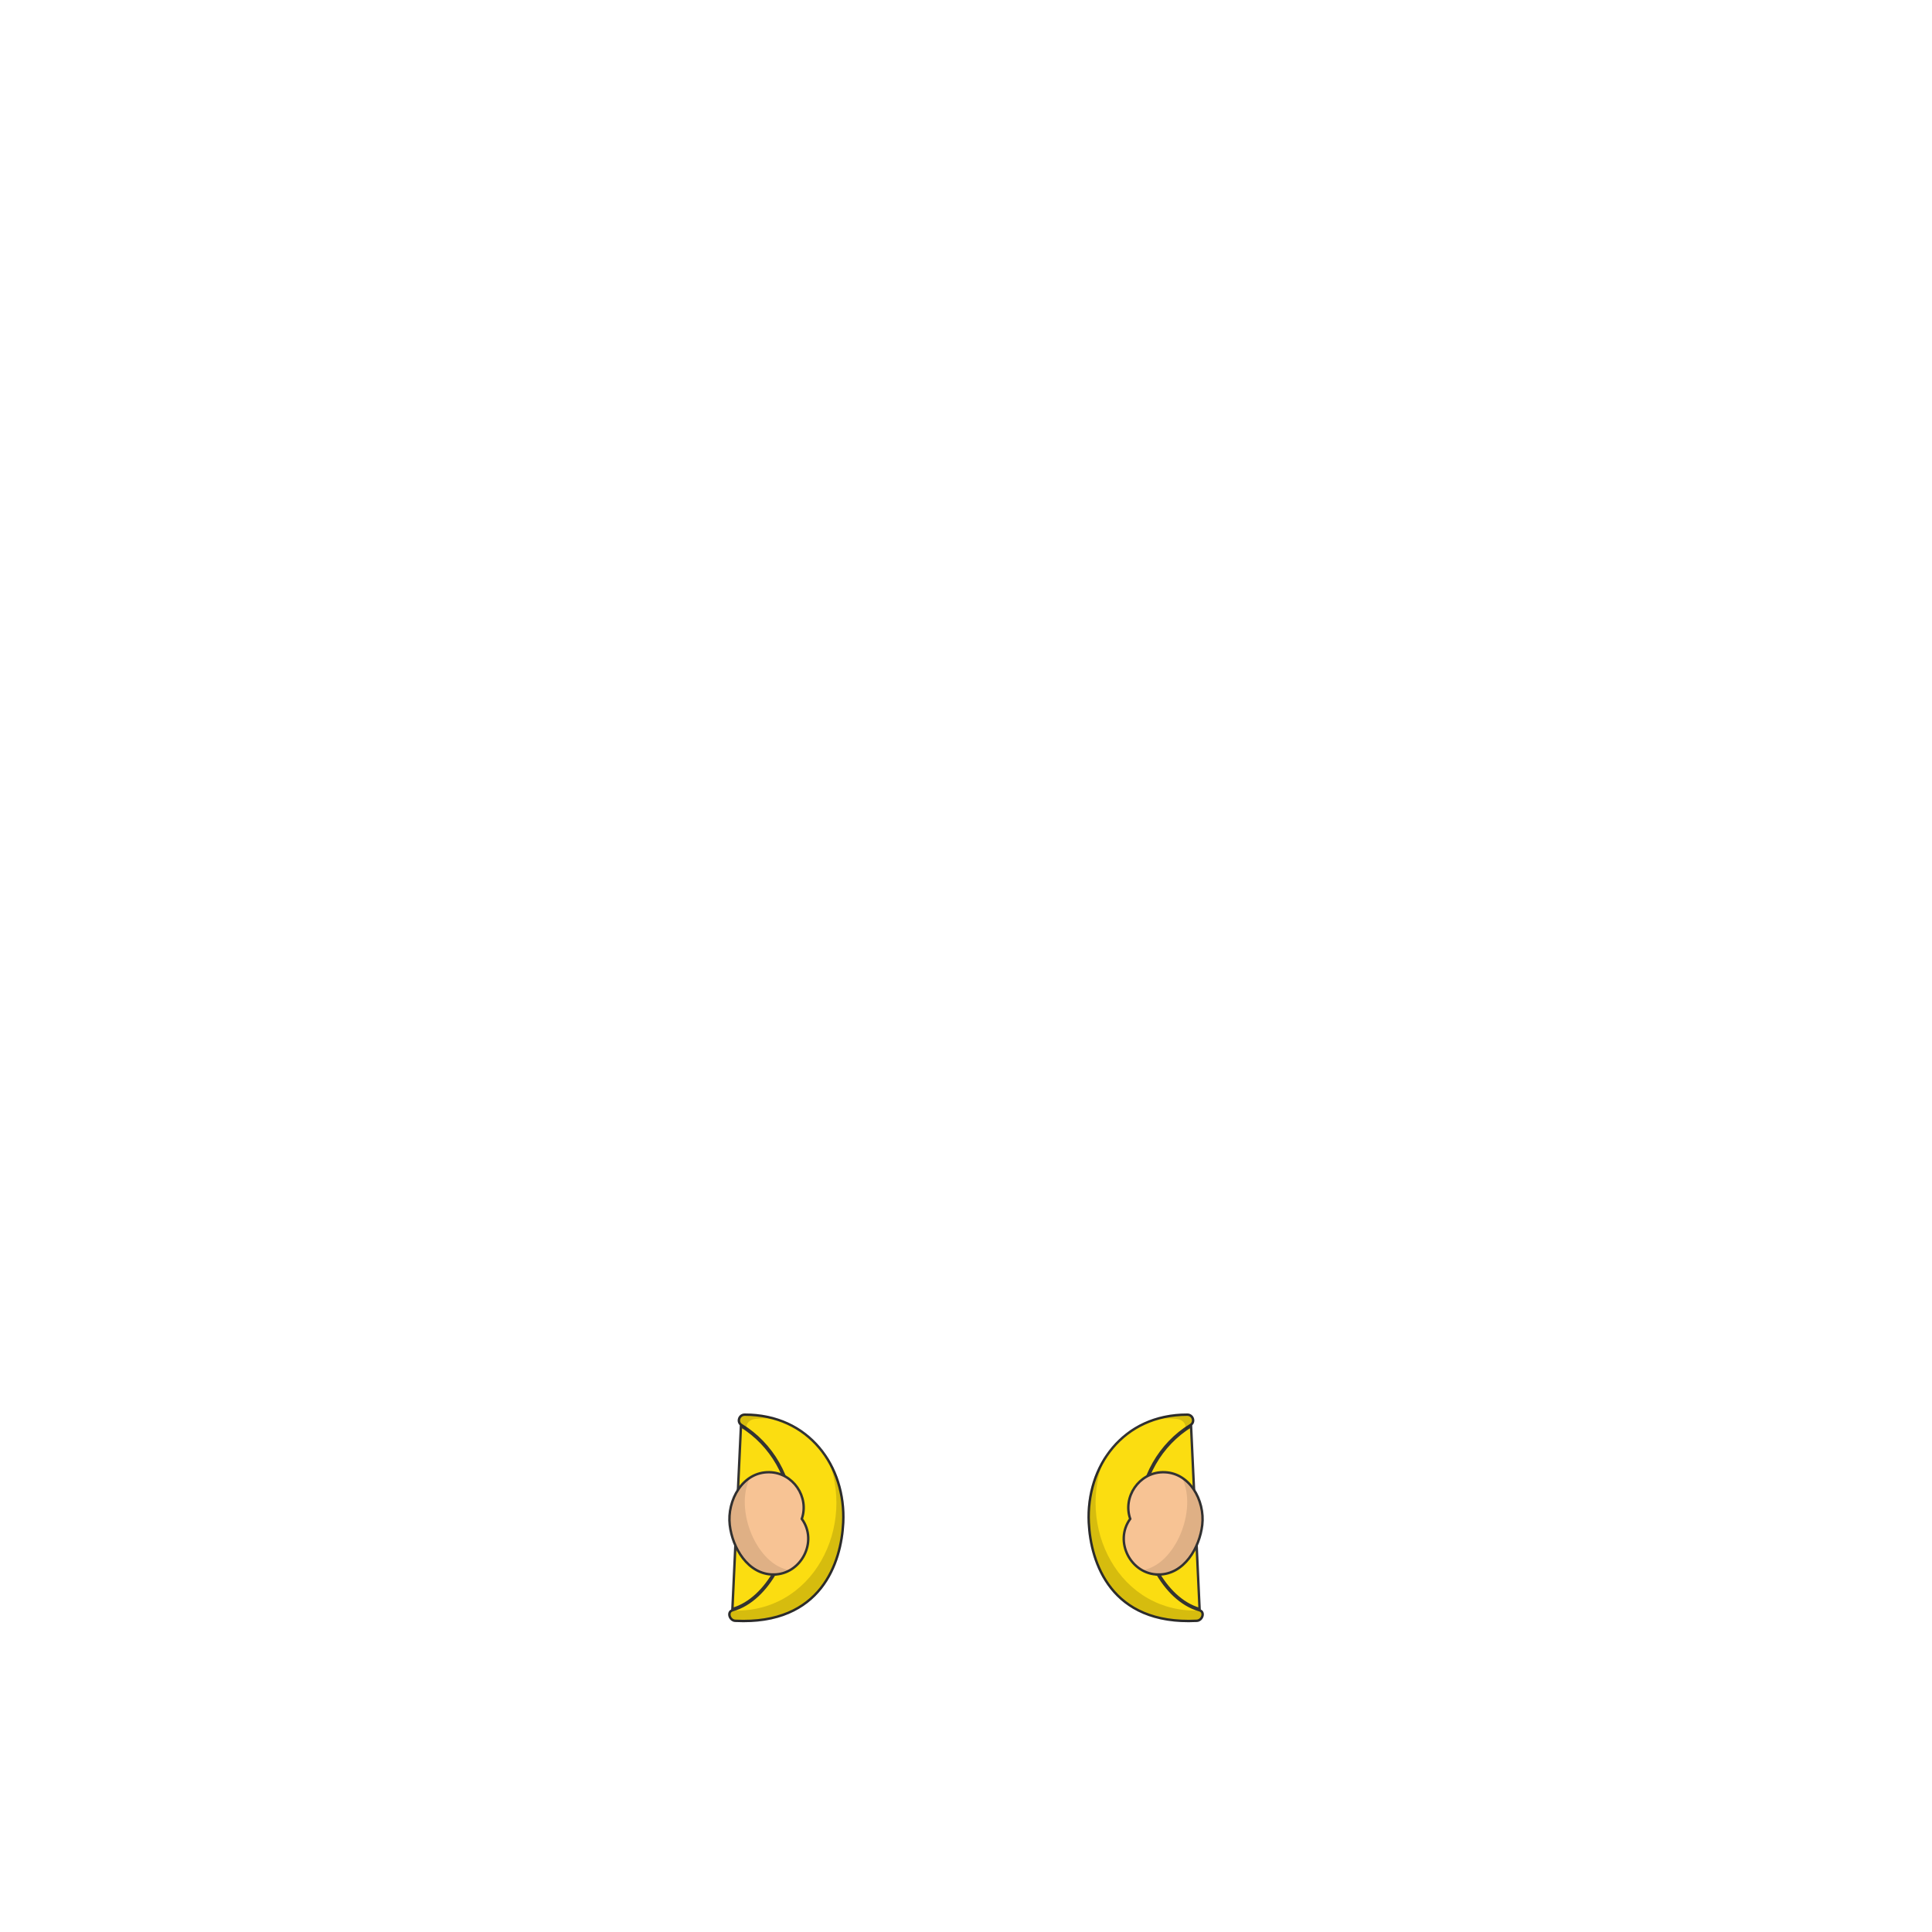
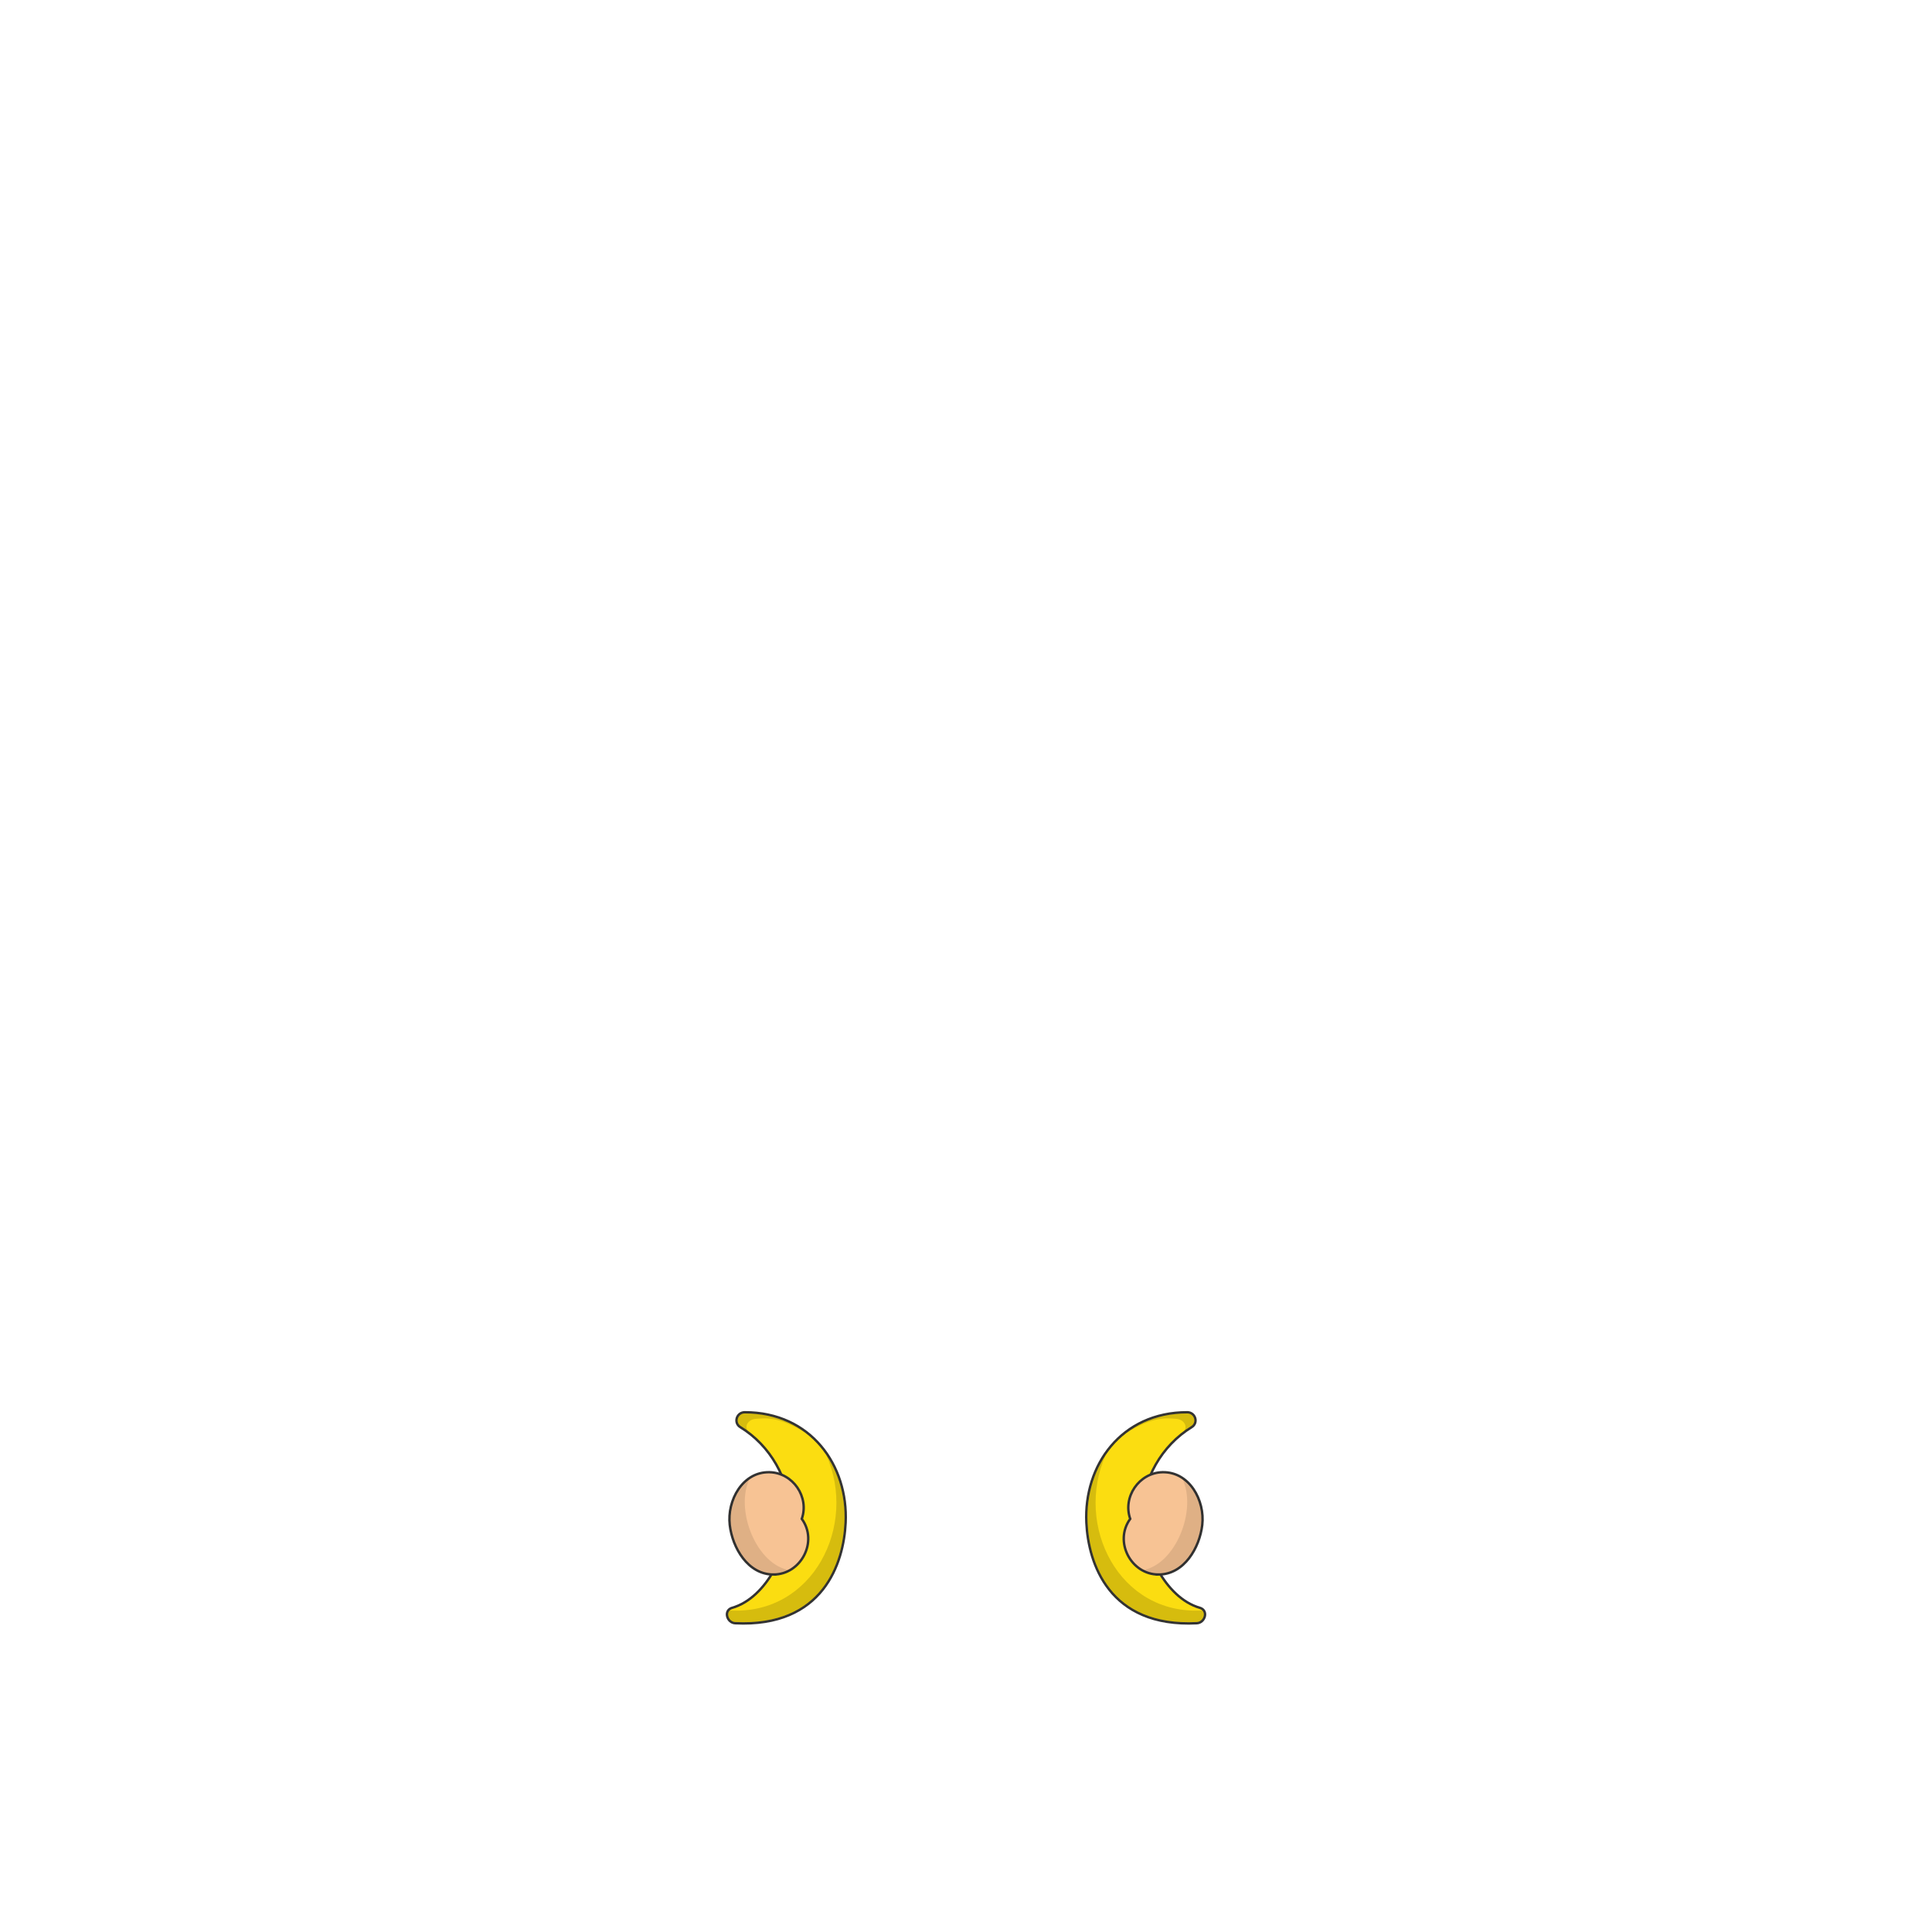
- <svg xmlns="http://www.w3.org/2000/svg" width="4000" height="4000" fill="none">
-   <path d="M2464.66 2950.5C2401.43 2989.2 2360 3060.7 2360 3135c0 36.27 11.82 80.42 33 118.2 21.16 37.75 51.9 69.54 89.97 80.46 3.22.93 5.1 2.68 6.06 4.67 1 2.04 1.17 4.58.5 7.17-1.34 5.26-5.87 9.9-11.82 10.2-89.46 4.5-144.2-26.03-177.13-67.56-33.05-41.67-44.4-94.76-46.35-135.74-5.52-116.4 70.5-223.5 203.76-223.5 6.07 0 10.26 3.83 11.7 8.5 1.42 4.63.1 9.95-5 13.1zm0 0l1.3 2.13m-1.3-2.13l1.3 2.13m0 0c-62.5 38.26-103.48 108.98-103.48 182.4 0 71.6 46.75 174.93 121.15 196.26l-17.67-378.65z" fill="#fbdd11" stroke="#333" stroke-width="5" />
+ <svg xmlns="http://www.w3.org/2000/svg" xmlns:xlink="http://www.w3.org/1999/xlink" width="4000" height="4000" fill="none">
+   <g fill="#fbdd11">
+     <use xlink:href="#B" stroke="#333" stroke-width="10" />
+     <use xlink:href="#B" />
+   </g>
  <path d="M2251.7 3152.54c3.9 82.52 45.76 214.72 226.1 205.68.1-.01.18-.01.28-.02 12.18-.84 18.7-16.55 11-23.93-172.68 10.06-265.06-176.2-199.8-321.93-26.82 39.56-40.02 89.03-37.6 140.2zm81.16-186.28c32.86-24.87 74.97-39.85 125.1-39.85 14.53 0 20.36 18.6 8 26.2a213.229 213.229 0 0 0-14.19 9.46c7.4-9.45-.93-23.44-16.54-24.5-21.45-1.47-47.1-5.38-102.38 28.7z" fill-opacity=".15" fill="#000" />
  <path d="M2398.6 3259.9c-56.82.05-93-68.1-58.6-115.27-15.92-45.2 18.08-95.4 66.66-96.55 56-1.34 88.36 58.5 82.5 109.13-5.48 47.3-37.53 102.65-90.57 102.7z" fill="#f7c394" stroke="#333" stroke-width="5" stroke-miterlimit="10" />
  <path d="M2489.17 3157.2c-6.78 58.57-54.37 126.8-125.37 93.8 68.82-8.8 117-125.5 83.1-191.84 5.4 3.84 13.9 8.34 27.6 27.6 12.3 21.73 17.7 46.2 14.66 70.43z" fill="#000" fill-opacity=".1" />
-   <path d="M1535.34 2950.5C1598.56 2989.2 1640 3060.7 1640 3135c0 36.27-11.82 80.42-33 118.2-21.15 37.75-51.88 69.54-89.96 80.46-3.23.93-5.1 2.68-6.06 4.67-1 2.04-1.17 4.58-.5 7.17 1.35 5.26 5.87 9.9 11.82 10.2 89.46 4.5 144.2-26.03 177.14-67.56 33.04-41.67 44.4-94.76 46.35-135.74 5.5-116.4-70.5-223.5-203.76-223.5-6.07 0-10.26 3.83-11.7 8.5-1.43 4.63-.1 9.95 5 13.1zm0 0h-.01l-1.3 2.13m1.3-2.13l-1.3 2.13m0 0c62.5 38.26 103.48 108.98 103.48 182.4 0 71.6-46.75 174.93-121.15 196.26l17.67-378.65z" fill="#fbdd11" stroke="#333" stroke-width="5" />
+   <g fill="#fbdd11">
+     <use xlink:href="#C" stroke="#333" stroke-width="10" />
+     <use xlink:href="#C" />
+   </g>
  <path d="M1748.3 3152.54c-3.9 82.52-45.77 214.72-226.1 205.68-.1-.01-.2-.01-.28-.02-12.18-.84-18.7-16.55-11-23.93 172.68 10.06 265.06-176.2 199.78-321.93 26.82 39.56 40.02 89.03 37.6 140.2zm-81.17-186.28c-32.85-24.87-74.97-39.85-125.1-39.85-14.54 0-20.36 18.6-8 26.2 4.84 2.96 9.6 6.12 14.2 9.46-7.4-9.45.93-23.44 16.54-24.5 21.44-1.47 47.08-5.38 102.37 28.7z" fill-opacity=".15" fill="#000" />
  <path d="M1601.4 3259.9c56.8.05 92.98-68.1 58.6-115.27 15.9-45.2-18.1-95.4-66.66-96.55-56-1.34-88.37 58.5-82.5 109.13 5.48 47.3 37.52 102.65 90.57 102.7z" fill="#f7c394" stroke="#333" stroke-width="5" stroke-miterlimit="10" />
  <path d="M1510.83 3157.2c6.78 58.57 54.37 126.8 125.37 93.8-68.83-8.8-117-125.5-83.1-191.84-5.4 3.84-13.9 8.34-27.6 27.6-12.3 21.73-17.7 46.2-14.66 70.43z" fill="#000" fill-opacity=".1" />
+   <defs>
+     <path id="B" d="M2477.82 3358.22c-180.35 9.04-222.2-123.16-226.1-205.68-5.57-117.52 71.3-226.13 206.26-226.13 14.53 0 20.36 18.6 8 26.2-62.5 38.26-103.48 108.98-103.48 182.4 0 71.6 46.75 174.93 121.15 196.26 15.36 4.4 8.7 26.22-5.82 26.95z" />
+     <path id="C" d="M1522.18 3358.22c180.34 9.04 222.2-123.16 226.1-205.68 5.57-117.52-71.3-226.13-206.26-226.13-14.54 0-20.36 18.6-8 26.2 62.5 38.26 103.48 108.98 103.48 182.4 0 71.6-46.75 174.93-121.15 196.26-15.37 4.4-8.7 26.22 5.82 26.95z" />
+   </defs>
</svg>
